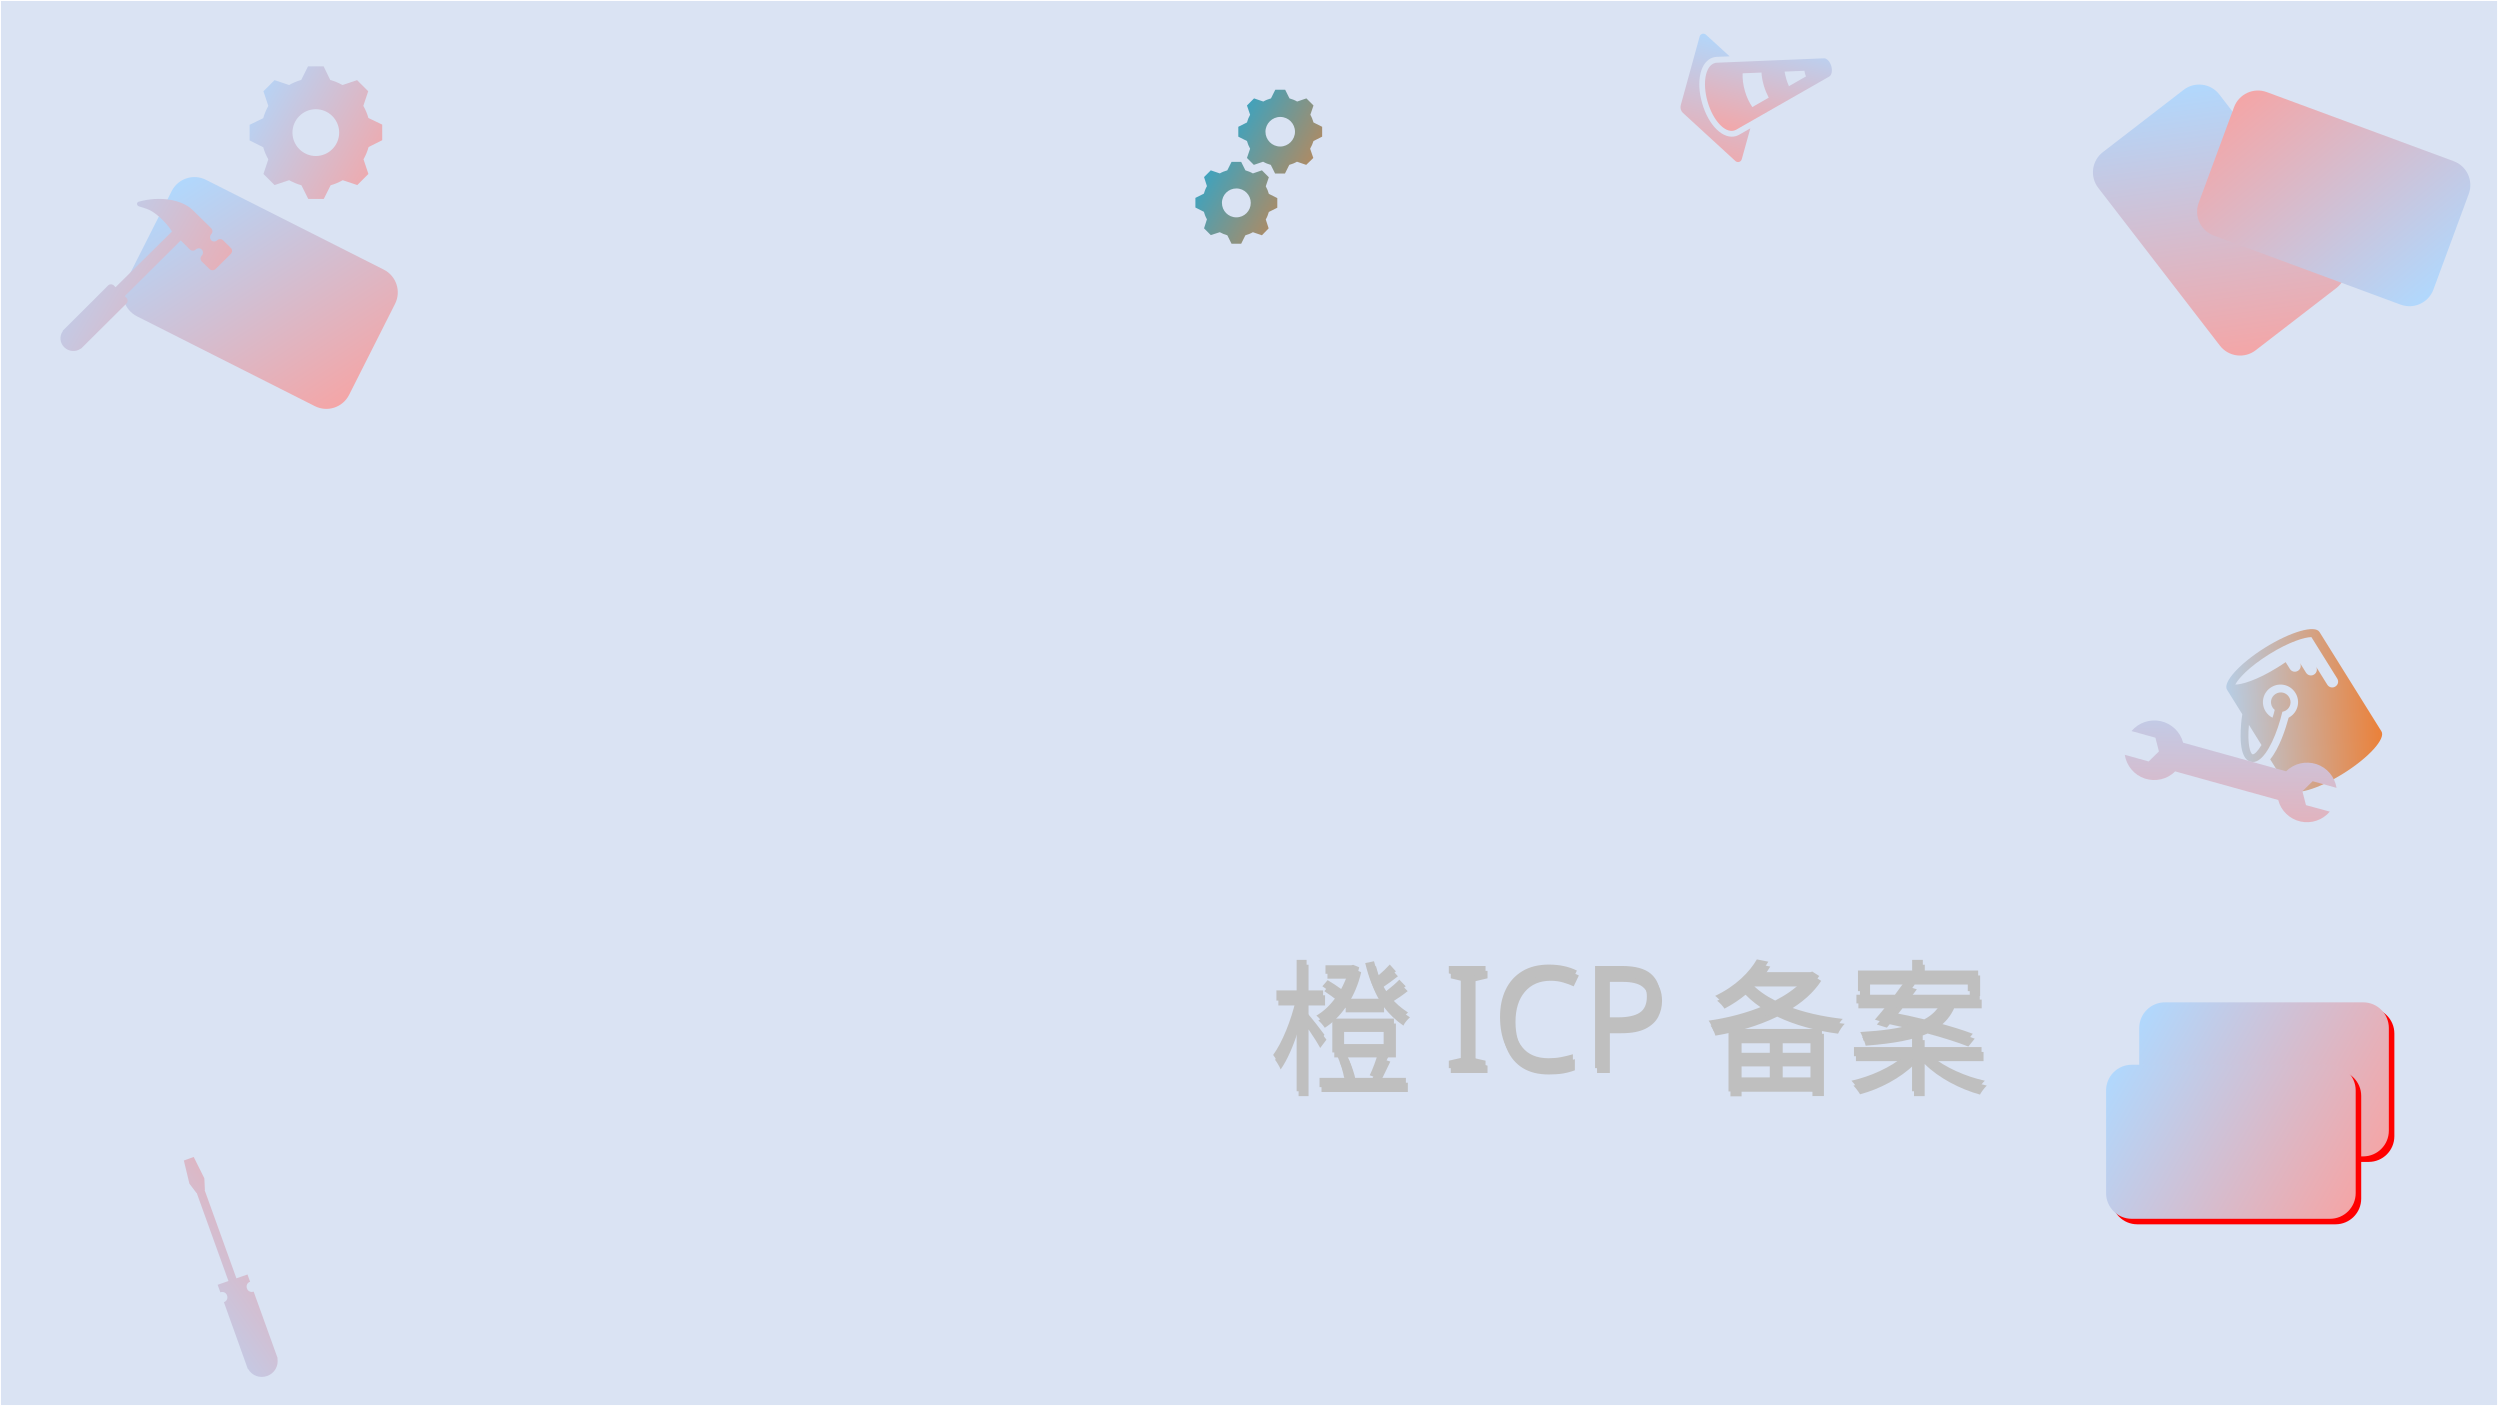
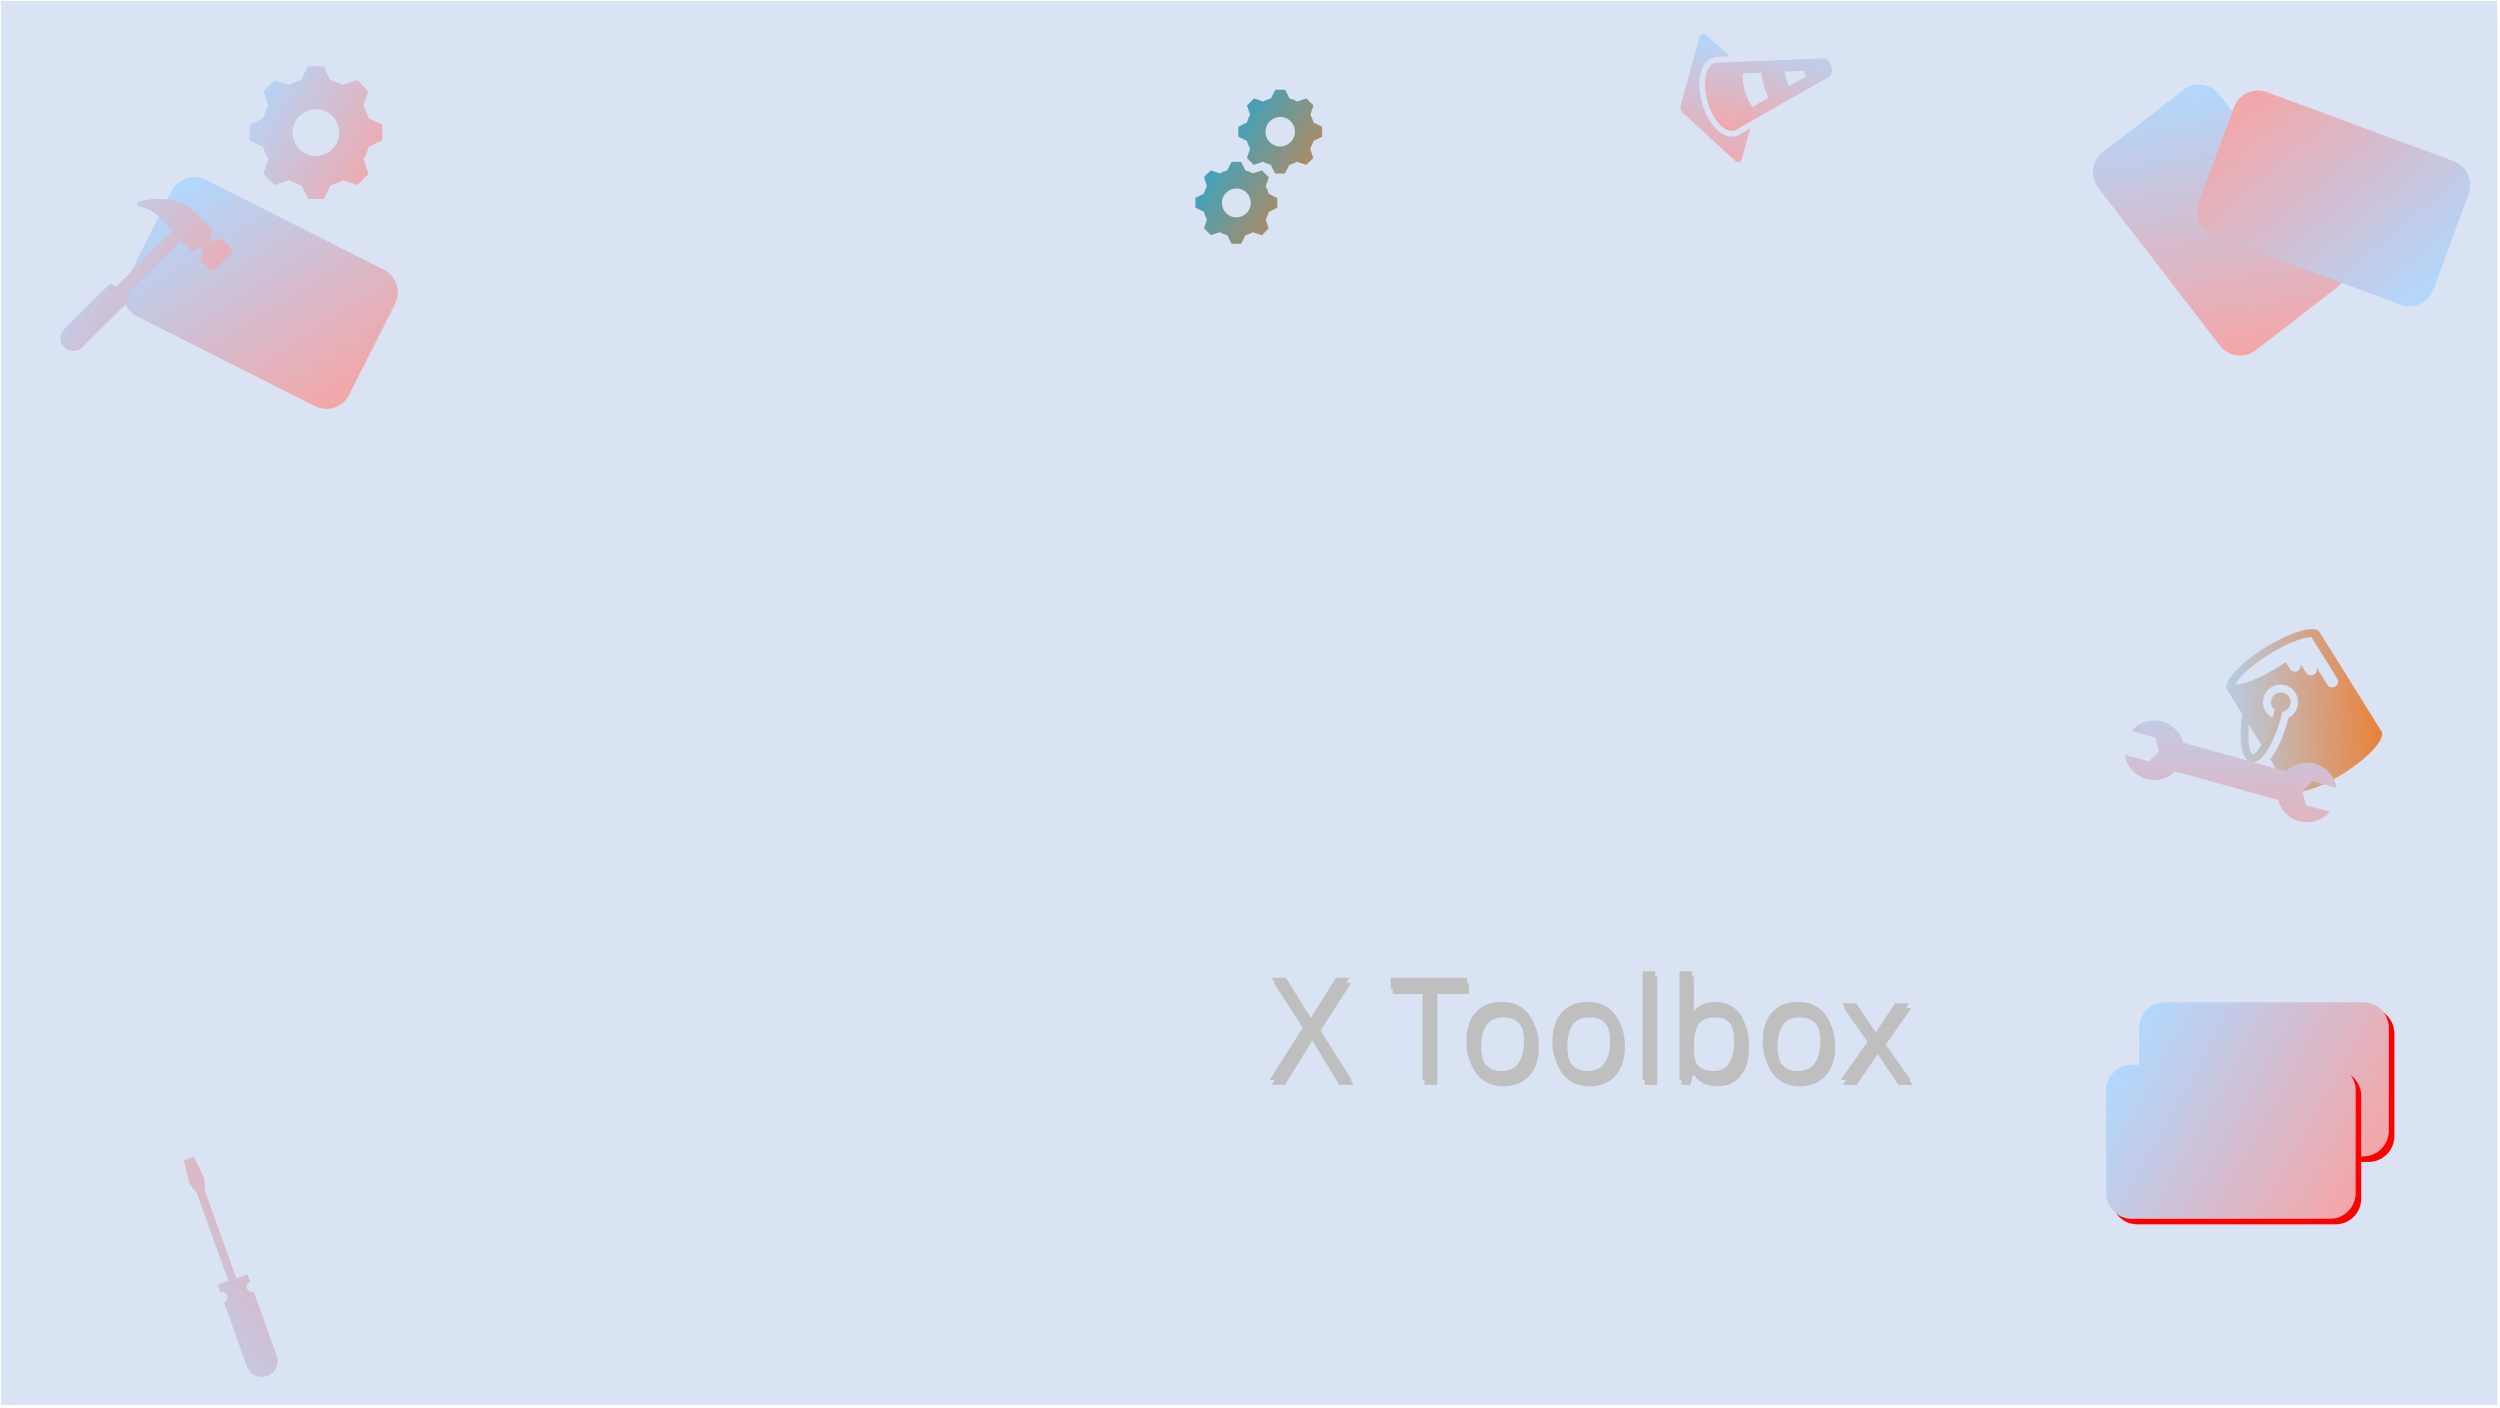
<svg xmlns="http://www.w3.org/2000/svg" version="1.1" width="1282" height="722" viewBox="0,0,1282,722">
  <defs>
    <linearGradient x1="727.74" y1="-142.155" x2="747.72" y2="6.85" gradientUnits="userSpaceOnUse" id="color-1">
      <stop offset="0" stop-color="#afd9ff" />
      <stop offset="0.01" stop-color="#afd9ff" />
      <stop offset="1" stop-color="#f6a4a4" />
    </linearGradient>
    <clipPath id="clip-1">
      <path d="M690.5,422.5v-95h145v95z" fill="none" fill-rule="nonzero" />
    </clipPath>
    <clipPath id="clip-2">
      <path d="M692.5,422.5v-93h142v93z" fill="none" fill-rule="nonzero" />
    </clipPath>
    <linearGradient x1="695.4" y1="335.412" x2="825.6" y2="410.588" gradientUnits="userSpaceOnUse" id="color-2">
      <stop offset="0" stop-color="#afd9ff" />
      <stop offset="0.01" stop-color="#afd9ff" />
      <stop offset="1" stop-color="#f6a4a4" />
    </linearGradient>
    <linearGradient x1="-308.14" y1="-93.156" x2="-225.802" y2="32.631" gradientUnits="userSpaceOnUse" id="color-3">
      <stop offset="0" stop-color="#afd9ff" />
      <stop offset="0.01" stop-color="#afd9ff" />
      <stop offset="1" stop-color="#f6a4a4" />
    </linearGradient>
    <linearGradient x1="728.86" y1="188.293" x2="824.38" y2="185.039" gradientUnits="userSpaceOnUse" id="color-4">
      <stop offset="0" stop-color="#afd9ff" />
      <stop offset="0.01" stop-color="#afd9ff" />
      <stop offset="1" stop-color="#ed7d31" />
    </linearGradient>
    <linearGradient x1="-375.387" y1="-68.303" x2="-275.612" y2="-10.697" gradientUnits="userSpaceOnUse" id="color-5">
      <stop offset="0" stop-color="#afd9ff" />
      <stop offset="0.01" stop-color="#afd9ff" />
      <stop offset="1" stop-color="#f6a4a4" />
    </linearGradient>
    <linearGradient x1="-332.834" y1="504.054" x2="-234.106" y2="435.402" gradientUnits="userSpaceOnUse" id="color-6">
      <stop offset="0" stop-color="#afd9ff" />
      <stop offset="0.01" stop-color="#afd9ff" />
      <stop offset="1" stop-color="#f6a4a4" />
    </linearGradient>
    <linearGradient x1="743.93" y1="154.939" x2="742.83" y2="275.147" gradientUnits="userSpaceOnUse" id="color-7">
      <stop offset="0" stop-color="#afd9ff" />
      <stop offset="0.01" stop-color="#afd9ff" />
      <stop offset="1" stop-color="#f6a4a4" />
    </linearGradient>
    <linearGradient x1="485.632" y1="-165.174" x2="467.542" y2="-92.396" gradientUnits="userSpaceOnUse" id="color-8">
      <stop offset="0" stop-color="#afd9ff" />
      <stop offset="0.01" stop-color="#afd9ff" />
      <stop offset="1" stop-color="#f6a4a4" />
    </linearGradient>
    <linearGradient x1="514.601" y1="-168.63" x2="499.12" y2="-106.348" gradientUnits="userSpaceOnUse" id="color-9">
      <stop offset="0" stop-color="#afd9ff" />
      <stop offset="0.01" stop-color="#afd9ff" />
      <stop offset="1" stop-color="#f6a4a4" />
    </linearGradient>
    <linearGradient x1="203.521" y1="-118.948" x2="286.479" y2="-71.052" gradientUnits="userSpaceOnUse" id="color-10">
      <stop offset="0" stop-color="#00b0f0" />
      <stop offset="0.01" stop-color="#00b0f0" />
      <stop offset="1" stop-color="#ed7d31" />
    </linearGradient>
    <linearGradient x1="203.521" y1="-118.948" x2="286.479" y2="-71.052" gradientUnits="userSpaceOnUse" id="color-11">
      <stop offset="0" stop-color="#00b0f0" />
      <stop offset="0.01" stop-color="#00b0f0" />
      <stop offset="1" stop-color="#ed7d31" />
    </linearGradient>
    <linearGradient x1="-278.722" y1="-135.722" x2="-198.277" y2="-89.278" gradientUnits="userSpaceOnUse" id="color-12">
      <stop offset="0" stop-color="#afd9ff" />
      <stop offset="0.01" stop-color="#afd9ff" />
      <stop offset="1" stop-color="#f6a4a4" />
    </linearGradient>
    <linearGradient x1="844.27" y1="-20.952" x2="748.21" y2="-136.597" gradientUnits="userSpaceOnUse" id="color-13">
      <stop offset="0" stop-color="#afd9ff" />
      <stop offset="0.01" stop-color="#afd9ff" />
      <stop offset="1" stop-color="#f6a4a4" />
    </linearGradient>
    <clipPath id="clip-3">
      <path d="M673.5,454.5v-95h145v95z" fill="none" fill-rule="nonzero" />
    </clipPath>
    <clipPath id="clip-4">
      <path d="M675.5,454.5v-93h142v93z" fill="none" fill-rule="nonzero" />
    </clipPath>
    <linearGradient x1="678.4" y1="367.412" x2="808.6" y2="442.588" gradientUnits="userSpaceOnUse" id="color-14">
      <stop offset="0" stop-color="#afd9ff" />
      <stop offset="0.01" stop-color="#afd9ff" />
      <stop offset="1" stop-color="#f6a4a4" />
    </linearGradient>
    <clipPath id="clip-5">
      <path d="M-400.5,541.5v-722h1282v722z" fill="none" fill-rule="nonzero" />
    </clipPath>
  </defs>
  <g transform="translate(400.5,180.5)">
    <g clip-path="url(#clip-5)" data-paper-data="{&quot;isPaintingLayer&quot;:true}" stroke="none" stroke-width="1" stroke-linecap="butt" stroke-linejoin="miter" stroke-miterlimit="10" stroke-dasharray="" stroke-dashoffset="0" style="mix-blend-mode: normal">
      <path d="M-400,540v-720h1280v720z" fill="#dae3f3" fill-rule="nonzero" />
      <path d="M719.25,-134.423c5.72,-4.409 13.92,-3.348 18.33,2.369l62.4,80.908c4.41,5.717 3.34,13.925 -2.37,18.334l-41.41,31.929c-5.71,4.409 -13.92,3.348 -18.33,-2.369l-62.39,-80.908c-4.41,-5.717 -3.35,-13.925 2.37,-18.334z" fill="url(#color-1)" fill-rule="evenodd" />
      <g clip-path="url(#clip-1)">
        <g clip-path="url(#clip-2)">
          <path d="M699.328,349.495c0,-7.272 5.895,-13.167 13.167,-13.167h101.666c7.272,0 13.167,5.895 13.167,13.167v52.666c0,7.272 -5.895,13.167 -13.167,13.167h-101.666c-7.272,0 -13.167,-5.895 -13.167,-13.167z" fill="#ff0000" fill-rule="evenodd" />
        </g>
      </g>
      <path d="M696.5,346.667c0,-7.272 5.9,-13.167 13.17,-13.167h101.66c7.27,0 13.17,5.895 13.17,13.167v52.666c0,7.272 -5.9,13.167 -13.17,13.167h-101.66c-7.27,0 -13.17,-5.895 -13.17,-13.167z" fill="url(#color-2)" fill-rule="evenodd" />
      <path d="M-312.457,-82.518c3.254,-6.444 11.116,-9.031 17.56,-5.777l91.204,46.054c6.444,3.254 9.031,11.116 5.776,17.56l-23.567,46.673c-3.254,6.444 -11.117,9.031 -17.561,5.777l-91.204,-46.054c-6.444,-3.254 -9.03,-11.117 -5.776,-17.561z" fill="url(#color-3)" fill-rule="evenodd" />
      <path d="M784.79,146.213c-3.19,-0.013 -11.11,2.216 -21.63,8.778c-10.52,6.562 -16.01,12.694 -17.4,15.566c3.19,0.013 11.11,-2.216 21.63,-8.778c1.53,-0.952 2.89,-1.799 4.19,-2.731l2.17,3.479c0.9,1.443 2.69,1.858 4.14,0.958c1.44,-0.9 1.85,-2.691 0.95,-4.133l3.18,5.091c0.9,1.442 2.69,1.857 4.13,0.958c1.44,-0.9 1.86,-2.691 0.96,-4.133l5.82,9.333c0.9,1.443 2.69,1.858 4.13,0.958c1.45,-0.9 1.86,-2.691 0.96,-4.133zM759.19,201.543l-6.45,-10.352c-0.94,10.016 0.77,14.841 1.87,15.096c0.83,0.192 2.57,-1.365 4.58,-4.744zM788.95,143.62l31.75,50.91c2.33,3.734 -6.46,13.456 -19.52,21.606c-13.07,8.149 -25.67,11.763 -27.99,8.029l-9.53,-15.272c4.79,-5.932 7.88,-15.522 9.44,-21.329c0.17,-0.106 0.43,-0.265 0.6,-0.371c4.24,-2.646 5.52,-8.157 2.87,-12.399c-2.64,-4.243 -8.15,-5.52 -12.4,-2.874c-4.24,2.646 -5.52,8.157 -2.87,12.4c0.9,1.442 2.17,2.535 3.54,3.215c0.42,-1.208 0.83,-2.639 1.14,-4.017c-0.43,-0.318 -0.83,-0.774 -1.15,-1.283c-1.48,-2.376 -0.78,-5.407 1.6,-6.889c2.37,-1.482 5.4,-0.779 6.89,1.597c1.48,2.375 0.77,5.406 -1.6,6.888c-0.59,0.371 -1.21,0.518 -1.82,0.666c-2.61,10.937 -7.3,21.755 -12.3,24.877c-1.28,0.794 -2.64,1.058 -3.88,0.771c-6.48,-1.501 -5.4,-15.842 -4.72,-21.926c0.14,-0.911 0.24,-1.685 0.35,-2.459l-7.83,-12.557c-2.33,-3.734 6.37,-13.403 19.52,-21.606c13.16,-8.202 25.67,-11.763 27.91,-7.977z" fill="url(#color-4)" fill-rule="evenodd" />
      <path d="M-281.5,-51.833c0,0.597 -0.3,1.194 -0.7,1.592l-7.705,7.658c-0.901,0.895 -2.301,0.895 -3.202,0l-3.902,-3.78c-0.801,-0.795 -0.901,-2.088 -0.1,-2.983c0.9,-0.895 0.9,-2.387 0,-3.282c-0.901,-0.796 -2.202,-0.696 -3.002,0.099c-0.901,0.796 -2.201,0.796 -3.102,-0.099l-4.603,-4.575l-28.717,28.543l0.8,0.796c0.9,0.795 0.9,2.188 0,3.083l-23.314,23.172l-0.1,-0.099c-2.602,1.889 -6.104,1.491 -8.405,-0.696c-2.301,-2.288 -2.602,-5.769 -0.701,-8.355l-0.1,-0.099l23.214,-23.173c0.8,-0.895 2.201,-0.895 3.102,0l0.8,0.796l28.917,-28.543c-0.8,-1.591 -6.904,-9.547 -13.008,-11.636c0,0 -2.602,-0.795 -4.002,-1.293c-0.5,-0.199 -0.8,-0.597 -0.901,-1.094c-0.1,-0.497 0.2,-0.895 0.6,-1.193c0.1,0 0.2,-0.1 0.3,-0.1c11.007,-2.984 22.213,-1.094 27.817,4.476l9.306,9.149c0.8,0.796 0.9,2.089 0.1,2.984c-0.901,0.895 -0.901,2.387 0,3.282c0.9,0.796 2.201,0.696 3.002,-0.099c0.9,-0.796 2.201,-0.796 3.101,0.099l3.803,3.779c0.5,0.398 0.7,0.995 0.7,1.591z" fill="url(#color-5)" fill-rule="evenodd" />
      <path d="M-301.167,412.786l5.453,10.963l0.278,5.988l-0.133,0.048l16.299,45.237l5.678,-1.971l1.342,3.725c-1.421,0.437 -2.144,1.976 -1.617,3.439c0.437,1.421 1.975,2.145 3.439,1.617l11.84,32.864l0.479,1.33l-0.133,0.048c0.72,3.875 -1.515,7.686 -5.24,9.028c-3.725,1.342 -7.877,-0.168 -9.794,-3.611l-0.133,0.048l-12.277,-34.285c1.421,-0.436 2.144,-1.975 1.617,-3.438c-0.437,-1.421 -1.975,-2.145 -3.439,-1.617l-1.39,-3.859l5.546,-1.923l-16.299,-45.237l-0.133,0.048l-3.605,-4.789l-2.834,-11.831z" fill="url(#color-6)" fill-rule="evenodd" />
      <path d="M794.23,235.697c-3.72,4.398 -9.53,6.306 -15.06,5.065c-5.53,-1.242 -10,-5.492 -11.4,-11.019l-52.87,-14.684c-4,4.099 -10.02,5.435 -15.48,3.698c-5.51,-1.824 -9.42,-6.506 -10.34,-12.192l12.26,3.407l5.25,-5.148l-1.79,-7.029l-12.26,-3.406c3.71,-4.399 9.53,-6.306 15.05,-5.065c5.53,1.241 10,5.492 11.4,11.018l52.87,14.685c4,-4.099 10.02,-5.435 15.48,-3.698c5.52,1.824 9.43,6.506 10.34,12.191l-12.26,-3.406l-5.25,5.148l1.84,7.116z" fill="url(#color-7)" fill-rule="evenodd" />
      <path d="M489.413,-97.928l-26.854,-24.639c-1.128,-1.028 -1.57,-2.566 -1.16,-4.037l9.666,-35.139c0.409,-1.47 2.139,-1.968 3.267,-0.94l12.134,11.078l-6.689,0.259c-0.604,0.07 -1.112,0.112 -1.689,0.278c-6.535,1.879 -9.046,11.966 -5.73,23.498c3.316,11.533 10.801,18.745 17.336,16.866c0.481,-0.138 1.03,-0.4 1.579,-0.662l5.804,-3.334l-4.396,15.831c-0.41,1.47 -2.14,1.968 -3.268,0.94z" fill="url(#color-8)" fill-rule="evenodd" />
      <path d="M493.129,-142.906c-0.146,2.748 0.23,5.865 1.142,9.037c0.911,3.171 2.249,6.013 3.832,8.263l8.398,-4.808c-0.964,-1.908 -1.86,-3.939 -2.524,-6.246c-0.663,-2.307 -1.106,-4.572 -1.178,-6.633zM514.625,-143.78c0.263,1.277 0.526,2.554 0.885,3.803c0.359,1.25 0.815,2.471 1.366,3.665l8.755,-5.015c-0.234,-0.453 -0.372,-0.933 -0.51,-1.414c-0.138,-0.48 -0.181,-0.989 -0.319,-1.469zM478.821,-148.156c0.288,-0.083 0.673,-0.194 0.989,-0.18l54.913,-2.262c1.524,-0.126 3.162,1.588 3.853,3.991c0.69,2.403 0.213,4.725 -1.145,5.428l-47.729,27.25c-0.288,0.083 -0.549,0.262 -0.933,0.372c-4.805,1.382 -10.888,-5.298 -13.623,-14.812c-2.736,-9.515 -1.13,-18.404 3.675,-19.786z" fill="url(#color-9)" fill-rule="evenodd" />
      <path d="M263.57,-112.949c0,-4.148 -3.33,-7.588 -7.57,-7.588c-4.138,0 -7.57,3.44 -7.57,7.588c0,4.148 3.331,7.588 7.57,7.588c4.139,0 7.57,-3.44 7.57,-7.588zM277.5,-115.479v5.059l-4.441,2.226c-0.404,1.315 -1.01,2.732 -1.716,3.946l1.615,4.755l-3.634,3.541l-4.744,-1.619c-1.211,0.708 -2.524,1.214 -3.937,1.619l-2.22,4.452h-5.047l-2.221,-4.452c-1.413,-0.405 -2.725,-0.911 -3.937,-1.619l-4.744,1.619l-3.533,-3.541l1.615,-4.755c-0.706,-1.214 -1.211,-2.53 -1.615,-3.946l-4.441,-2.226v-5.059l4.441,-2.226c0.404,-1.417 0.909,-2.732 1.615,-3.946l-1.615,-4.755l3.634,-3.642l4.744,1.619c1.212,-0.708 2.524,-1.214 3.937,-1.619l2.221,-4.452h5.047l2.22,4.452c1.413,0.405 2.725,0.911 3.937,1.619l4.744,-1.619l3.634,3.642l-1.615,4.755c0.706,1.214 1.211,2.529 1.615,3.946z" fill="url(#color-10)" fill-rule="evenodd" />
      <path d="M233.5,-69.039c4.141,0 7.394,-3.36 7.394,-7.412c0,-4.051 -3.253,-7.411 -7.394,-7.411c-4.042,0 -7.394,3.261 -7.394,7.411c0,4.052 3.253,7.412 7.394,7.412zM250.162,-81.095l4.338,2.174v4.941l-4.338,2.174c-0.394,1.384 -0.887,2.668 -1.577,3.854l1.478,4.546l-3.45,3.558l-4.634,-1.581c-1.183,0.691 -2.465,1.185 -3.845,1.581l-2.169,4.348h-4.93l-2.169,-4.348c-1.38,-0.396 -2.662,-0.89 -3.845,-1.581l-4.634,1.482l-3.45,-3.459l1.478,-4.645c-0.69,-1.185 -1.183,-2.47 -1.577,-3.854l-4.338,-2.174v-4.941l4.338,-2.174c0.394,-1.285 0.887,-2.668 1.577,-3.854l-1.478,-4.645l3.45,-3.459l4.634,1.581c1.183,-0.692 2.465,-1.186 3.845,-1.581l2.169,-4.348h4.93l2.169,4.348c1.282,0.395 2.662,0.889 3.845,1.581l4.634,-1.581l3.549,3.558l-1.577,4.645c0.69,1.186 1.183,2.471 1.577,3.854z" fill="url(#color-11)" fill-rule="evenodd" />
      <path d="M-226.568,-112.5c0,-6.6 -5.392,-12 -11.982,-12c-6.59,0 -11.982,5.4 -11.982,12c0,6.6 5.392,12 11.982,12c6.59,0 11.982,-5.4 11.982,-12zM-204.5,-116.6v8l-6.99,3.5c-0.599,2.2 -1.497,4.3 -2.596,6.3l2.496,7.5l-5.691,5.7l-7.489,-2.5c-1.897,1.1 -3.994,2 -6.191,2.6l-3.495,7h-7.988l-3.495,-7c-2.197,-0.6 -4.294,-1.5 -6.291,-2.6l-7.489,2.5l-5.691,-5.7l2.496,-7.5c-1.098,-1.9 -1.997,-4 -2.596,-6.2l-6.99,-3.5v-8l6.99,-3.4c0.599,-2.2 1.498,-4.3 2.596,-6.3l-2.496,-7.5l5.691,-5.7l7.489,2.5c1.897,-1.1 3.994,-2 6.191,-2.6l3.495,-7h7.988l3.395,7c2.197,0.6 4.294,1.5 6.291,2.6l7.489,-2.5l5.692,5.7l-2.497,7.5c1.099,1.9 1.997,4 2.596,6.2z" fill="url(#color-12)" fill-rule="evenodd" />
      <path d="M847.35,-32.011c-2.5,6.772 -10.02,10.232 -16.79,7.729l-95.84,-35.421c-6.77,-2.503 -10.23,-10.021 -7.72,-16.793l18.12,-49.043c2.5,-6.772 10.02,-10.232 16.79,-7.729l95.84,35.421c6.77,2.503 10.23,10.021 7.73,16.793z" fill="url(#color-13)" fill-rule="evenodd" />
      <text transform="translate(-399.5,-157.3)" font-size="84.208" xml:space="preserve" fill-opacity="0" fill="#000000" fill-rule="nonzero" stroke="none" stroke-width="1" stroke-linecap="butt" stroke-linejoin="miter" stroke-miterlimit="10" stroke-dasharray="" stroke-dashoffset="0" font-family="Arial,Arial_MSFontService,sans-serif" font-weight="400" text-anchor="start" style="mix-blend-mode: normal">
        <tspan x="0" dy="0">Nikov</tspan>
      </text>
      <g clip-path="url(#clip-3)">
        <g clip-path="url(#clip-4)">
          <path d="M682.328,381.495c0,-7.272 5.895,-13.167 13.167,-13.167h101.666c7.272,0 13.167,5.895 13.167,13.167v52.666c0,7.272 -5.895,13.167 -13.167,13.167h-101.666c-7.272,0 -13.167,-5.895 -13.167,-13.167z" fill="#ff0000" fill-rule="evenodd" />
        </g>
      </g>
      <path d="M679.5,378.667c0,-7.272 5.9,-13.167 13.17,-13.167h101.66c7.27,0 13.17,5.895 13.17,13.167v52.666c0,7.272 -5.9,13.167 -13.17,13.167h-101.66c-7.27,0 -13.17,-5.895 -13.17,-13.167z" fill="url(#color-14)" fill-rule="evenodd" />
      <g fill="#bfbfbf" fill-rule="nonzero" font-family="Sans Serif" font-weight="normal" font-size="40" text-anchor="start">
        <text transform="translate(251.2613,375.8208) scale(1.82375,1.83395)" font-size="40" xml:space="preserve" fill="#bfbfbf" fill-rule="nonzero" stroke="none" stroke-width="1" stroke-linecap="butt" stroke-linejoin="miter" stroke-miterlimit="10" stroke-dasharray="" stroke-dashoffset="0" font-family="Sans Serif" font-weight="normal" text-anchor="start" style="mix-blend-mode: normal">
-           <tspan x="0" dy="0">橙 ICP 备案</tspan>
+           <tspan x="0" dy="0">X Toolbox</tspan>
        </text>
        <text transform="translate(250.2553,373.3133) scale(1.82375,1.83395)" font-size="40" xml:space="preserve" fill="#bfbfbf" fill-rule="nonzero" stroke="none" stroke-width="1" stroke-linecap="butt" stroke-linejoin="miter" stroke-miterlimit="10" stroke-dasharray="" stroke-dashoffset="0" font-family="Sans Serif" font-weight="normal" text-anchor="start" style="mix-blend-mode: normal">
-           <tspan x="0" dy="0">橙 ICP 备案</tspan>
+           <tspan x="0" dy="0">X Toolbox</tspan>
        </text>
      </g>
    </g>
  </g>
</svg>
